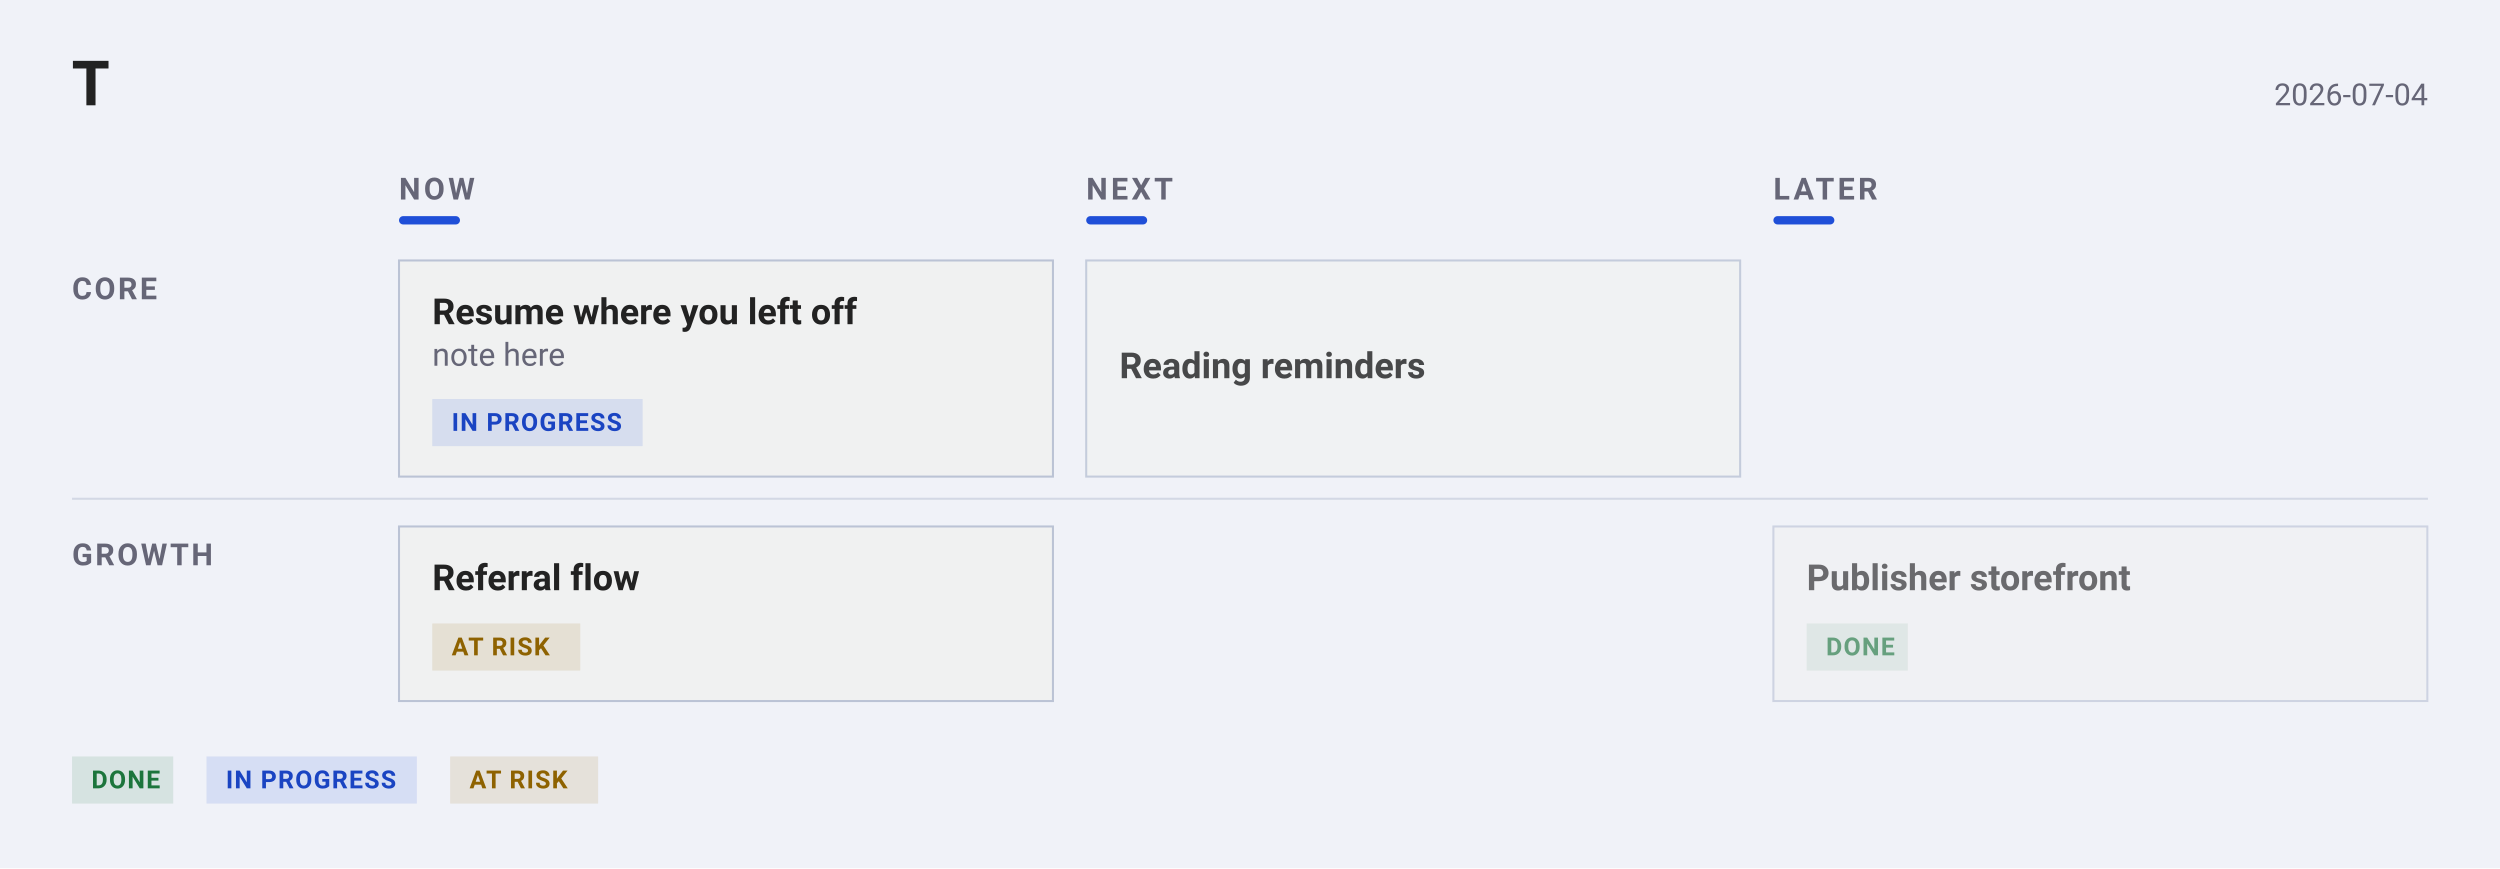
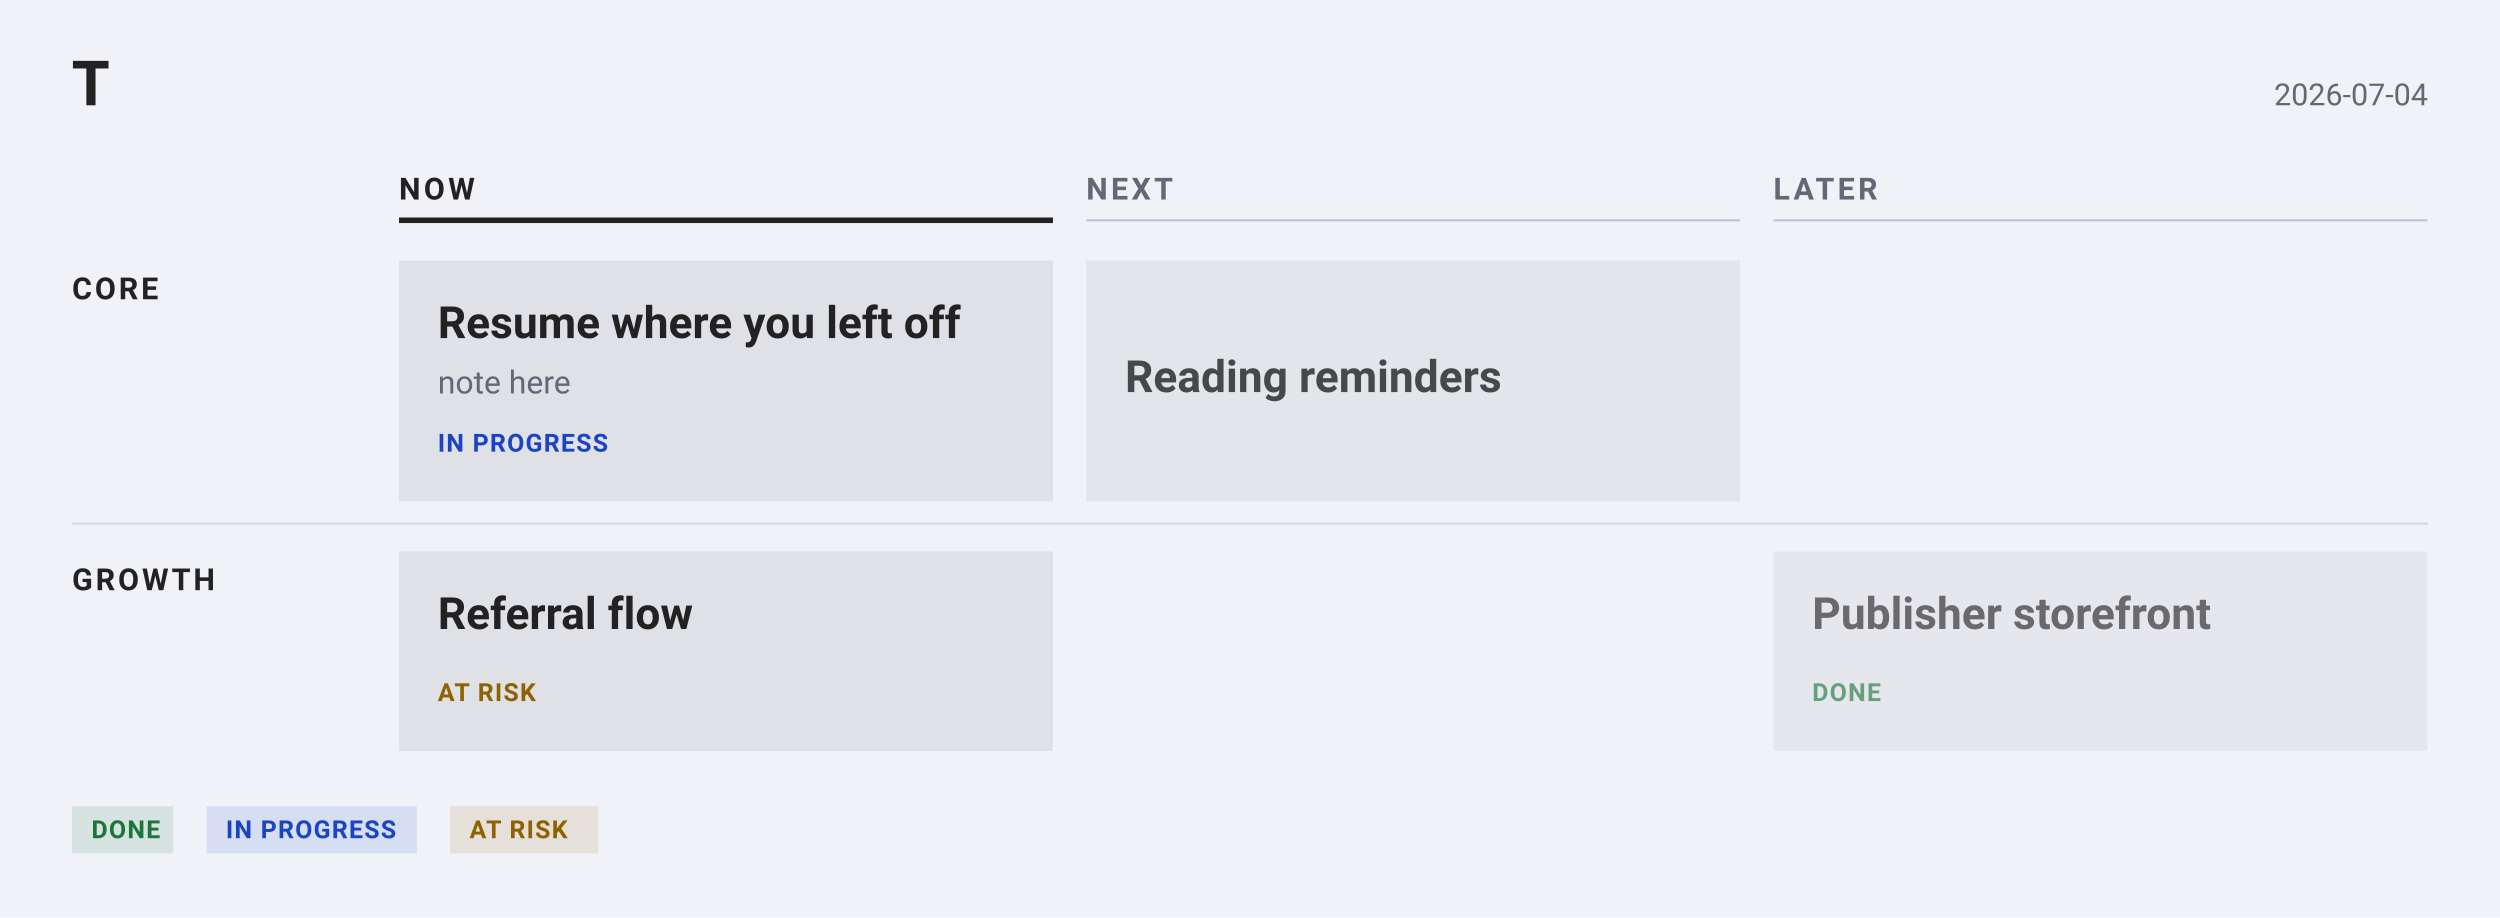
- <svg xmlns="http://www.w3.org/2000/svg" width="1218" height="423" viewBox="0 0 1218 423" font-family="-apple-system, BlinkMacSystemFont, &quot;Segoe UI&quot;, Roboto, sans-serif">
-   <rect width="1218" height="423" fill="#f0f2f8" />
+ <svg xmlns="http://www.w3.org/2000/svg" width="1218" height="447" viewBox="0 0 1218 447" font-family="-apple-system, BlinkMacSystemFont, &quot;Segoe UI&quot;, Roboto, sans-serif">
+   <rect width="1218" height="447" fill="#f0f2f8" />
  <text data-title-line="1" x="35.1" y="51.3" font-family="&quot;Helvetica Neue&quot;, Helvetica, &quot;Segoe UI&quot;, Roboto, sans-serif" font-size="29.7" font-weight="700" fill="#222">T</text>
  <text x="1182.9" y="51.3" text-anchor="end" font-size="14.85" fill="#667">2026-07-04</text>
-   <text x="194.4" y="97.2" font-size="14.85" font-weight="600" letter-spacing="1.6" fill="#667">NOW</text>
-   <rect x="194.4" y="105.3" width="29.7" height="4.05" rx="2.025" fill="#1F4FD8" />
+   <text x="194.4" y="97.2" font-size="14.85" font-weight="700" letter-spacing="1.6" fill="#222">NOW</text>
+   <line data-time-ruler="" x1="194.4" y1="107.325" x2="513" y2="107.325" stroke="#222" stroke-width="2.7" />
  <text x="529.2" y="97.2" font-size="14.85" font-weight="600" letter-spacing="1.6" fill="#667">NEXT</text>
-   <rect x="529.2" y="105.3" width="29.7" height="4.05" rx="2.025" fill="#1F4FD8" />
+   <line data-time-ruler="" x1="529.2" y1="107.325" x2="847.8" y2="107.325" stroke="#bbc3d5" stroke-width="1" />
  <text x="864" y="97.2" font-size="14.85" font-weight="600" letter-spacing="1.6" fill="#667">LATER</text>
-   <rect x="864" y="105.3" width="29.7" height="4.05" rx="2.025" fill="#1F4FD8" />
-   <text x="35.1" y="145.8" font-size="14.85" font-weight="600" letter-spacing="1.2" fill="#667">CORE</text>
-   <rect data-cell="0|Core" x="194.4" y="118.8" width="318.6" height="129.6" fill="transparent" />
+   <line data-time-ruler="" x1="864" y1="107.325" x2="1182.6" y2="107.325" stroke="#bbc3d5" stroke-width="1" />
+   <text x="35.1" y="145.8" font-size="14.85" font-weight="700" letter-spacing="1.4" fill="#222">CORE</text>
+   <rect data-cell="0|Core" x="194.4" y="118.8" width="318.6" height="141.75" fill="transparent" />
  <g data-edit="cardmenu" data-line="3" data-key="resume where you left off" opacity="1.00" tabindex="0" role="button" aria-label="More options: Resume where you left off">
-     <rect data-hit="" x="194.4" y="126.9" width="318.6" height="105.3" rx="0" fill="#f0f1f1" stroke="#bbc3d5" stroke-width="1" />
-     <text data-edit="title" data-line="3" data-raw="Resume where you left off" tabindex="0" role="button" aria-label="Rename: Resume where you left off" x="210.6" y="157.95" font-size="17.55" font-weight="600" fill="#222">Resume where you left off</text>
-     <text data-edit="note" data-line="3" data-raw="note here" tabindex="0" role="button" aria-label="Edit note: Resume where you left off" x="210.6" y="178.2" font-size="15.525" fill="#667">note here</text>
+     <rect data-hit="" x="194.4" y="126.9" width="318.6" height="117.45" rx="0" fill="#222" fill-opacity="0.08" />
+     <text data-edit="title" data-line="3" data-raw="Resume where you left off" tabindex="0" role="button" aria-label="Rename: Resume where you left off" x="213.3" y="164.7" font-size="21.6" font-weight="600" fill="#222">Resume where you left off</text>
+     <text data-edit="note" data-line="3" data-raw="note here" tabindex="0" role="button" aria-label="Edit note: Resume where you left off" x="213.3" y="191.7" font-size="15.525" fill="#667">note here</text>
    <g data-edit="status" data-line="3" data-raw="doing" tabindex="0" role="button" aria-label="Cycle status: Resume where you left off">
-       <rect x="210.6" y="194.4" width="102.5" height="22.95" rx="0" fill="#1F4FD81F" />
-       <text x="220.05" y="209.925" font-size="12.15" font-weight="600" letter-spacing="0.6" fill="#1A44C2">IN PROGRESS</text>
+       <text x="213.3" y="220.05" font-size="12.15" font-weight="700" letter-spacing="0.6" fill="#1A44C2">IN PROGRESS</text>
    </g>
  </g>
-   <rect data-cell="1|Core" x="529.2" y="118.8" width="318.6" height="129.6" fill="transparent" />
+   <rect data-cell="1|Core" x="529.2" y="118.8" width="318.6" height="141.75" fill="transparent" />
  <g data-edit="cardmenu" data-line="6" data-key="reading reminders" opacity="0.82" tabindex="0" role="button" aria-label="More options: Reading reminders">
-     <rect data-hit="" x="529.2" y="126.9" width="318.6" height="105.3" rx="0" fill="#f0f1f1" stroke="#bbc3d5" stroke-width="1" />
-     <text data-edit="title" data-line="6" data-raw="Reading reminders" tabindex="0" role="button" aria-label="Rename: Reading reminders" x="545.4" y="184.275" font-size="17.55" font-weight="600" fill="#222">Reading reminders</text>
+     <rect data-hit="" x="529.2" y="126.9" width="318.6" height="117.45" rx="0" fill="#222" fill-opacity="0.08" />
+     <text data-edit="title" data-line="6" data-raw="Reading reminders" tabindex="0" role="button" aria-label="Rename: Reading reminders" x="548.1" y="191.025" font-size="21.6" font-weight="600" fill="#222">Reading reminders</text>
  </g>
-   <rect data-cell="2|Core" x="864" y="118.8" width="318.6" height="129.6" fill="transparent" />
-   <line x1="35.1" y1="243" x2="1182.9" y2="243" stroke="#bbc3d5" stroke-width="1" opacity="0.55" />
-   <text x="35.1" y="275.4" font-size="14.85" font-weight="600" letter-spacing="1.2" fill="#667">GROWTH</text>
-   <rect data-cell="0|Growth" x="194.4" y="248.4" width="318.6" height="109.35" fill="transparent" />
+   <rect data-cell="2|Core" x="864" y="118.8" width="318.6" height="141.75" fill="transparent" />
+   <line x1="35.1" y1="255.15" x2="1182.9" y2="255.15" stroke="#bbc3d5" stroke-width="1" opacity="0.55" />
+   <text x="35.1" y="287.55" font-size="14.85" font-weight="700" letter-spacing="1.4" fill="#222">GROWTH</text>
+   <rect data-cell="0|Growth" x="194.4" y="260.55" width="318.6" height="121.5" fill="transparent" />
  <g data-edit="cardmenu" data-line="4" data-key="referral flow" opacity="1.00" tabindex="0" role="button" aria-label="More options: Referral flow">
-     <rect data-hit="" x="194.4" y="256.5" width="318.6" height="85.05" rx="0" fill="#f0f1f1" stroke="#bbc3d5" stroke-width="1" />
-     <text data-edit="title" data-line="4" data-raw="Referral flow" tabindex="0" role="button" aria-label="Rename: Referral flow" x="210.6" y="287.55" font-size="17.55" font-weight="600" fill="#222">Referral flow</text>
+     <rect data-hit="" x="194.4" y="268.65" width="318.6" height="97.2" rx="0" fill="#222" fill-opacity="0.08" />
+     <text data-edit="title" data-line="4" data-raw="Referral flow" tabindex="0" role="button" aria-label="Rename: Referral flow" x="213.3" y="306.45" font-size="21.6" font-weight="600" fill="#222">Referral flow</text>
    <g data-edit="status" data-line="4" data-raw="risk" tabindex="0" role="button" aria-label="Cycle status: Referral flow">
-       <rect x="210.6" y="303.75" width="72.1" height="22.95" rx="0" fill="#9A6A001F" />
-       <text x="220.05" y="319.275" font-size="12.15" font-weight="600" letter-spacing="0.6" fill="#8E6200">AT RISK</text>
+       <text x="213.3" y="341.55" font-size="12.15" font-weight="700" letter-spacing="0.6" fill="#8E6200">AT RISK</text>
    </g>
  </g>
-   <rect data-cell="1|Growth" x="529.2" y="248.4" width="318.6" height="109.35" fill="transparent" />
-   <rect data-cell="2|Growth" x="864" y="248.4" width="318.6" height="109.35" fill="transparent" />
+   <rect data-cell="1|Growth" x="529.2" y="260.55" width="318.6" height="121.5" fill="transparent" />
+   <rect data-cell="2|Growth" x="864" y="260.55" width="318.6" height="121.5" fill="transparent" />
  <g data-edit="cardmenu" data-line="8" data-key="publisher storefront" opacity="0.65" tabindex="0" role="button" aria-label="More options: Publisher storefront">
-     <rect data-hit="" x="864" y="256.5" width="318.6" height="85.05" rx="0" fill="#f0f1f1" stroke="#bbc3d5" stroke-width="1" />
-     <text data-edit="title" data-line="8" data-raw="Publisher storefront" tabindex="0" role="button" aria-label="Rename: Publisher storefront" x="880.2" y="287.55" font-size="17.55" font-weight="600" fill="#222">Publisher storefront</text>
+     <rect data-hit="" x="864" y="268.65" width="318.6" height="97.2" rx="0" fill="#222" fill-opacity="0.08" />
+     <text data-edit="title" data-line="8" data-raw="Publisher storefront" tabindex="0" role="button" aria-label="Rename: Publisher storefront" x="882.9" y="306.45" font-size="21.6" font-weight="600" fill="#222">Publisher storefront</text>
    <g data-edit="status" data-line="8" data-raw="done" tabindex="0" role="button" aria-label="Cycle status: Publisher storefront">
-       <rect x="880.2" y="303.75" width="49.3" height="22.95" rx="0" fill="#1D7A3E1F" />
-       <text x="889.65" y="319.275" font-size="12.15" font-weight="600" letter-spacing="0.6" fill="#1C753C">DONE</text>
+       <text x="882.9" y="341.55" font-size="12.15" font-weight="700" letter-spacing="0.6" fill="#1C753C">DONE</text>
    </g>
  </g>
-   <rect x="35.1" y="368.55" width="49.3" height="22.95" rx="0" fill="#1D7A3E1F" />
-   <text x="44.55" y="384.075" font-size="12.15" font-weight="600" letter-spacing="0.6" fill="#1C753C">DONE</text>
-   <rect x="100.6" y="368.55" width="102.5" height="22.95" rx="0" fill="#1F4FD81F" />
-   <text x="110.05" y="384.075" font-size="12.15" font-weight="600" letter-spacing="0.6" fill="#1A44C2">IN PROGRESS</text>
-   <rect x="219.3" y="368.55" width="72.1" height="22.95" rx="0" fill="#9A6A001F" />
-   <text x="228.75" y="384.075" font-size="12.15" font-weight="600" letter-spacing="0.6" fill="#8E6200">AT RISK</text>
+   <rect x="35.1" y="392.85" width="49.3" height="22.95" rx="0" fill="#1D7A3E1F" />
+   <text x="44.55" y="408.375" font-size="12.15" font-weight="600" letter-spacing="0.6" fill="#1C753C">DONE</text>
+   <rect x="100.6" y="392.85" width="102.5" height="22.95" rx="0" fill="#1F4FD81F" />
+   <text x="110.05" y="408.375" font-size="12.15" font-weight="600" letter-spacing="0.6" fill="#1A44C2">IN PROGRESS</text>
+   <rect x="219.3" y="392.85" width="72.1" height="22.95" rx="0" fill="#9A6A001F" />
+   <text x="228.75" y="408.375" font-size="12.15" font-weight="600" letter-spacing="0.6" fill="#8E6200">AT RISK</text>
</svg>
